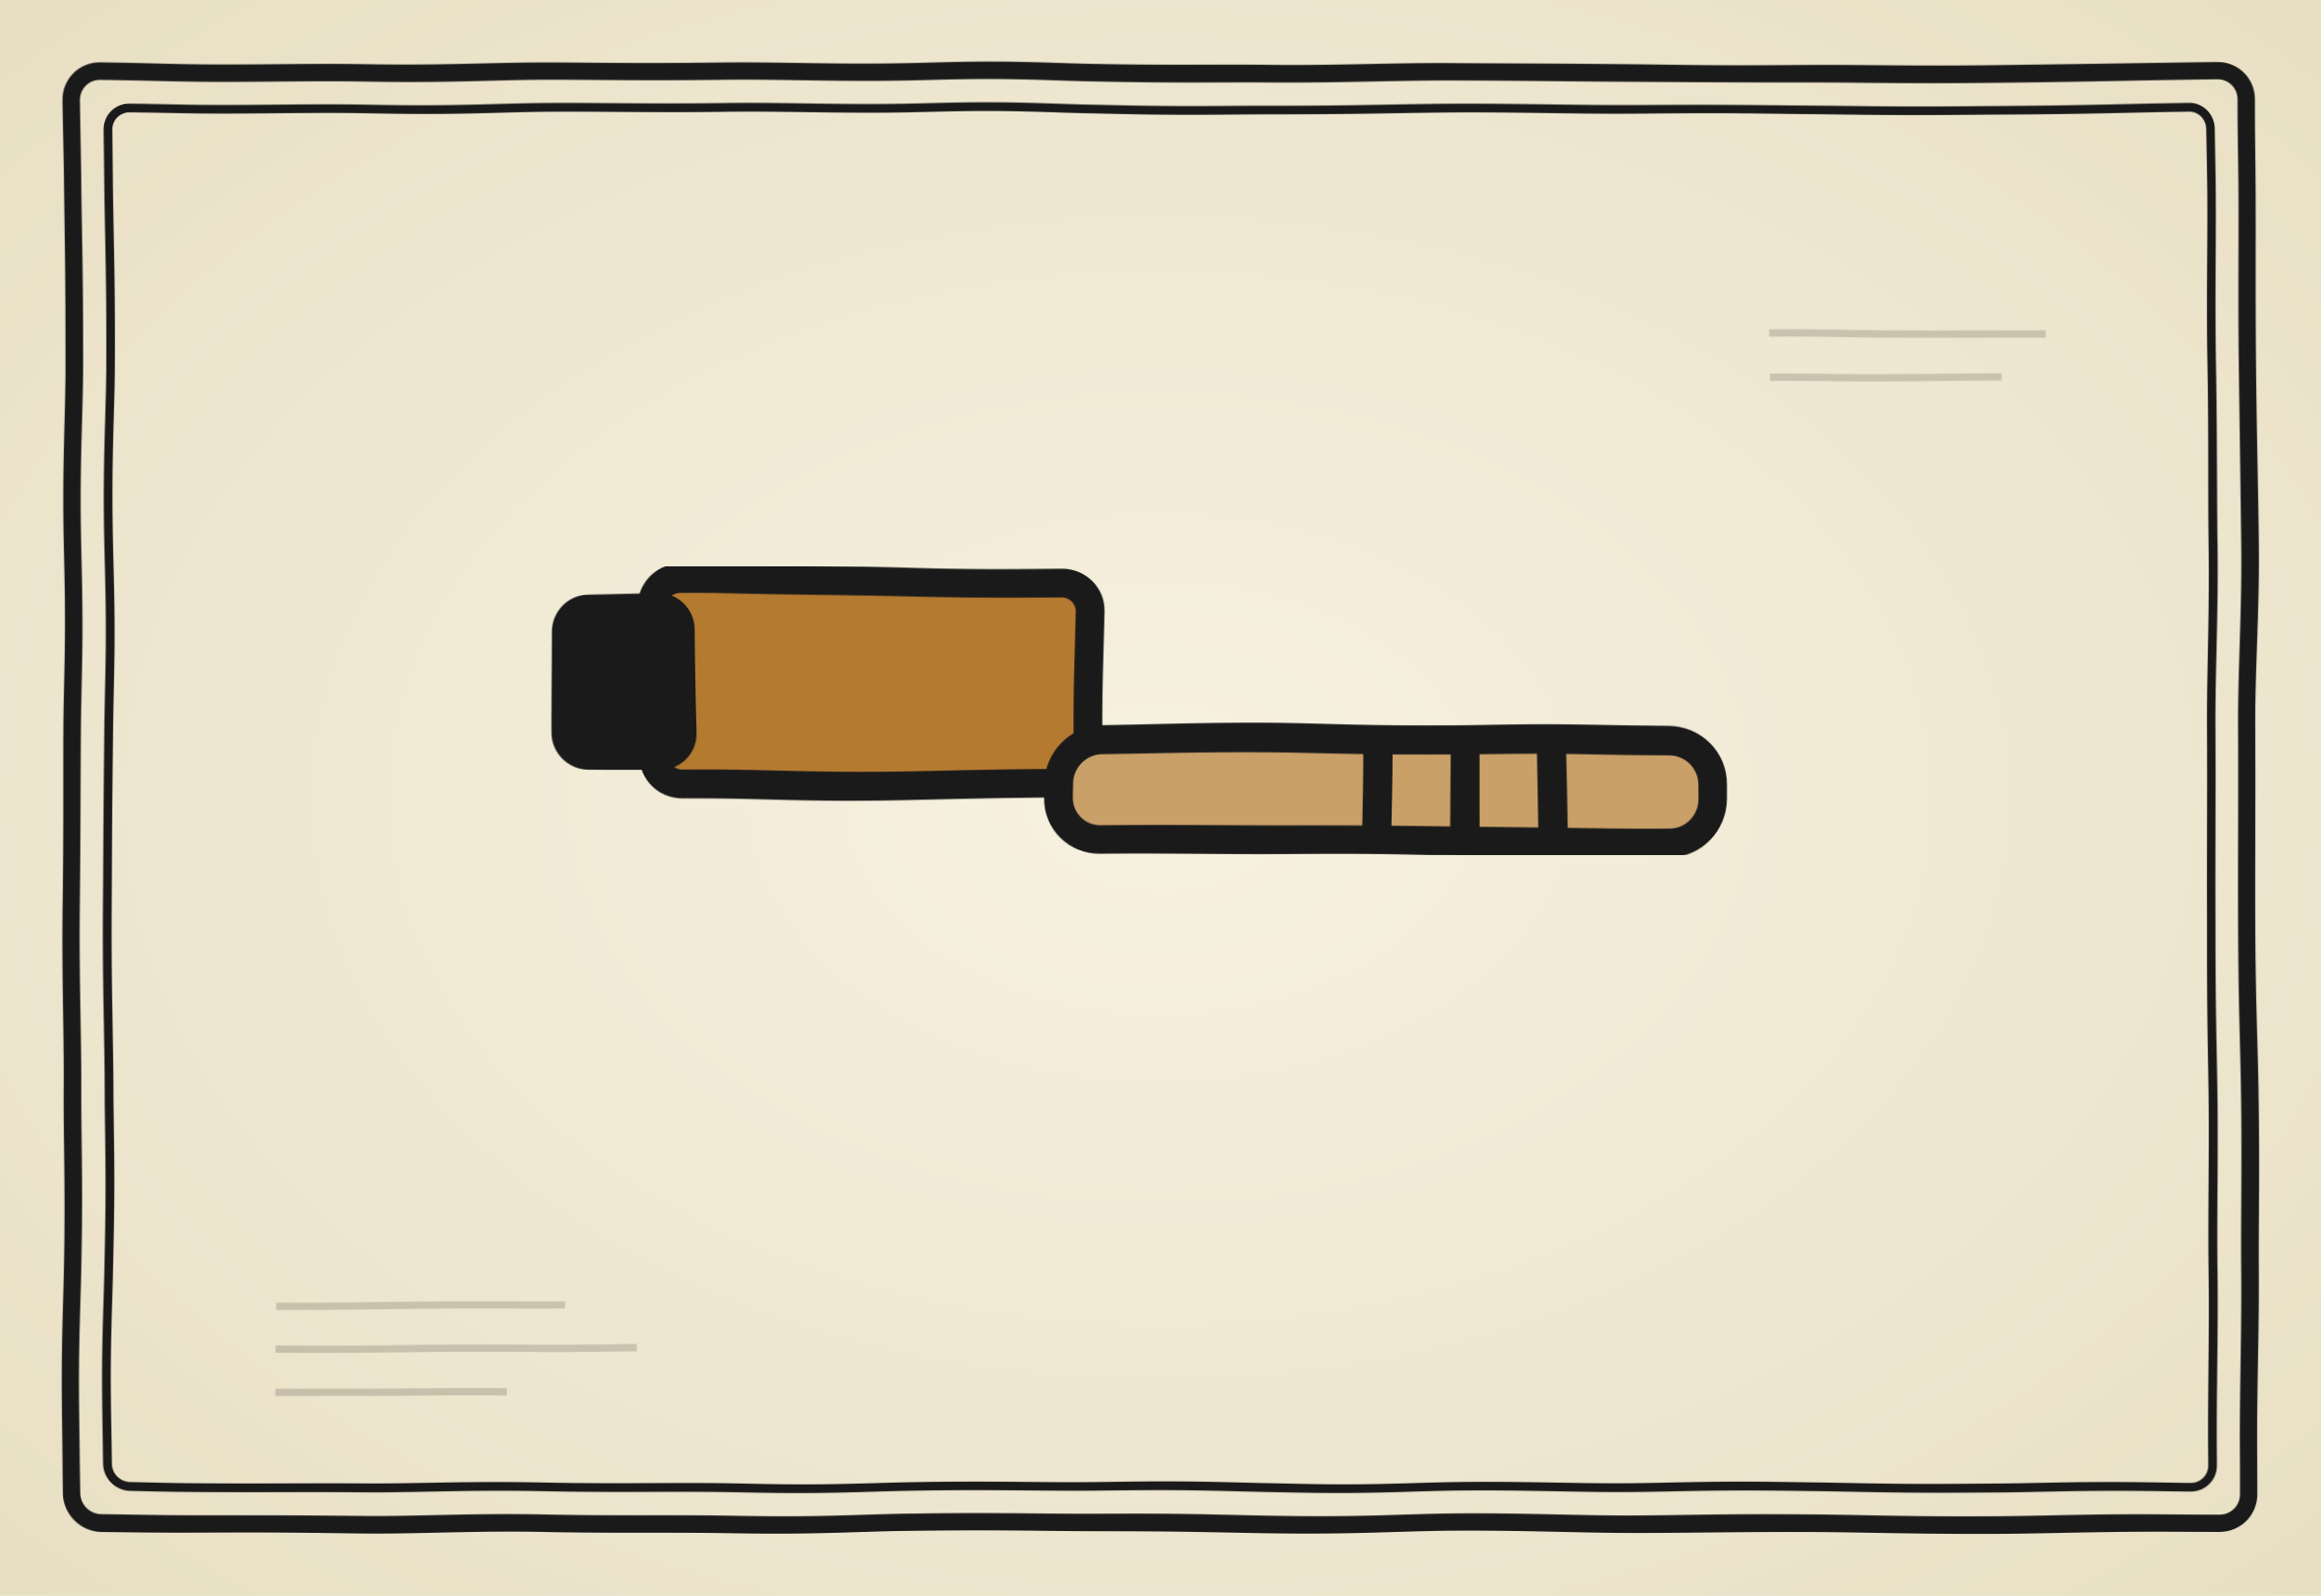
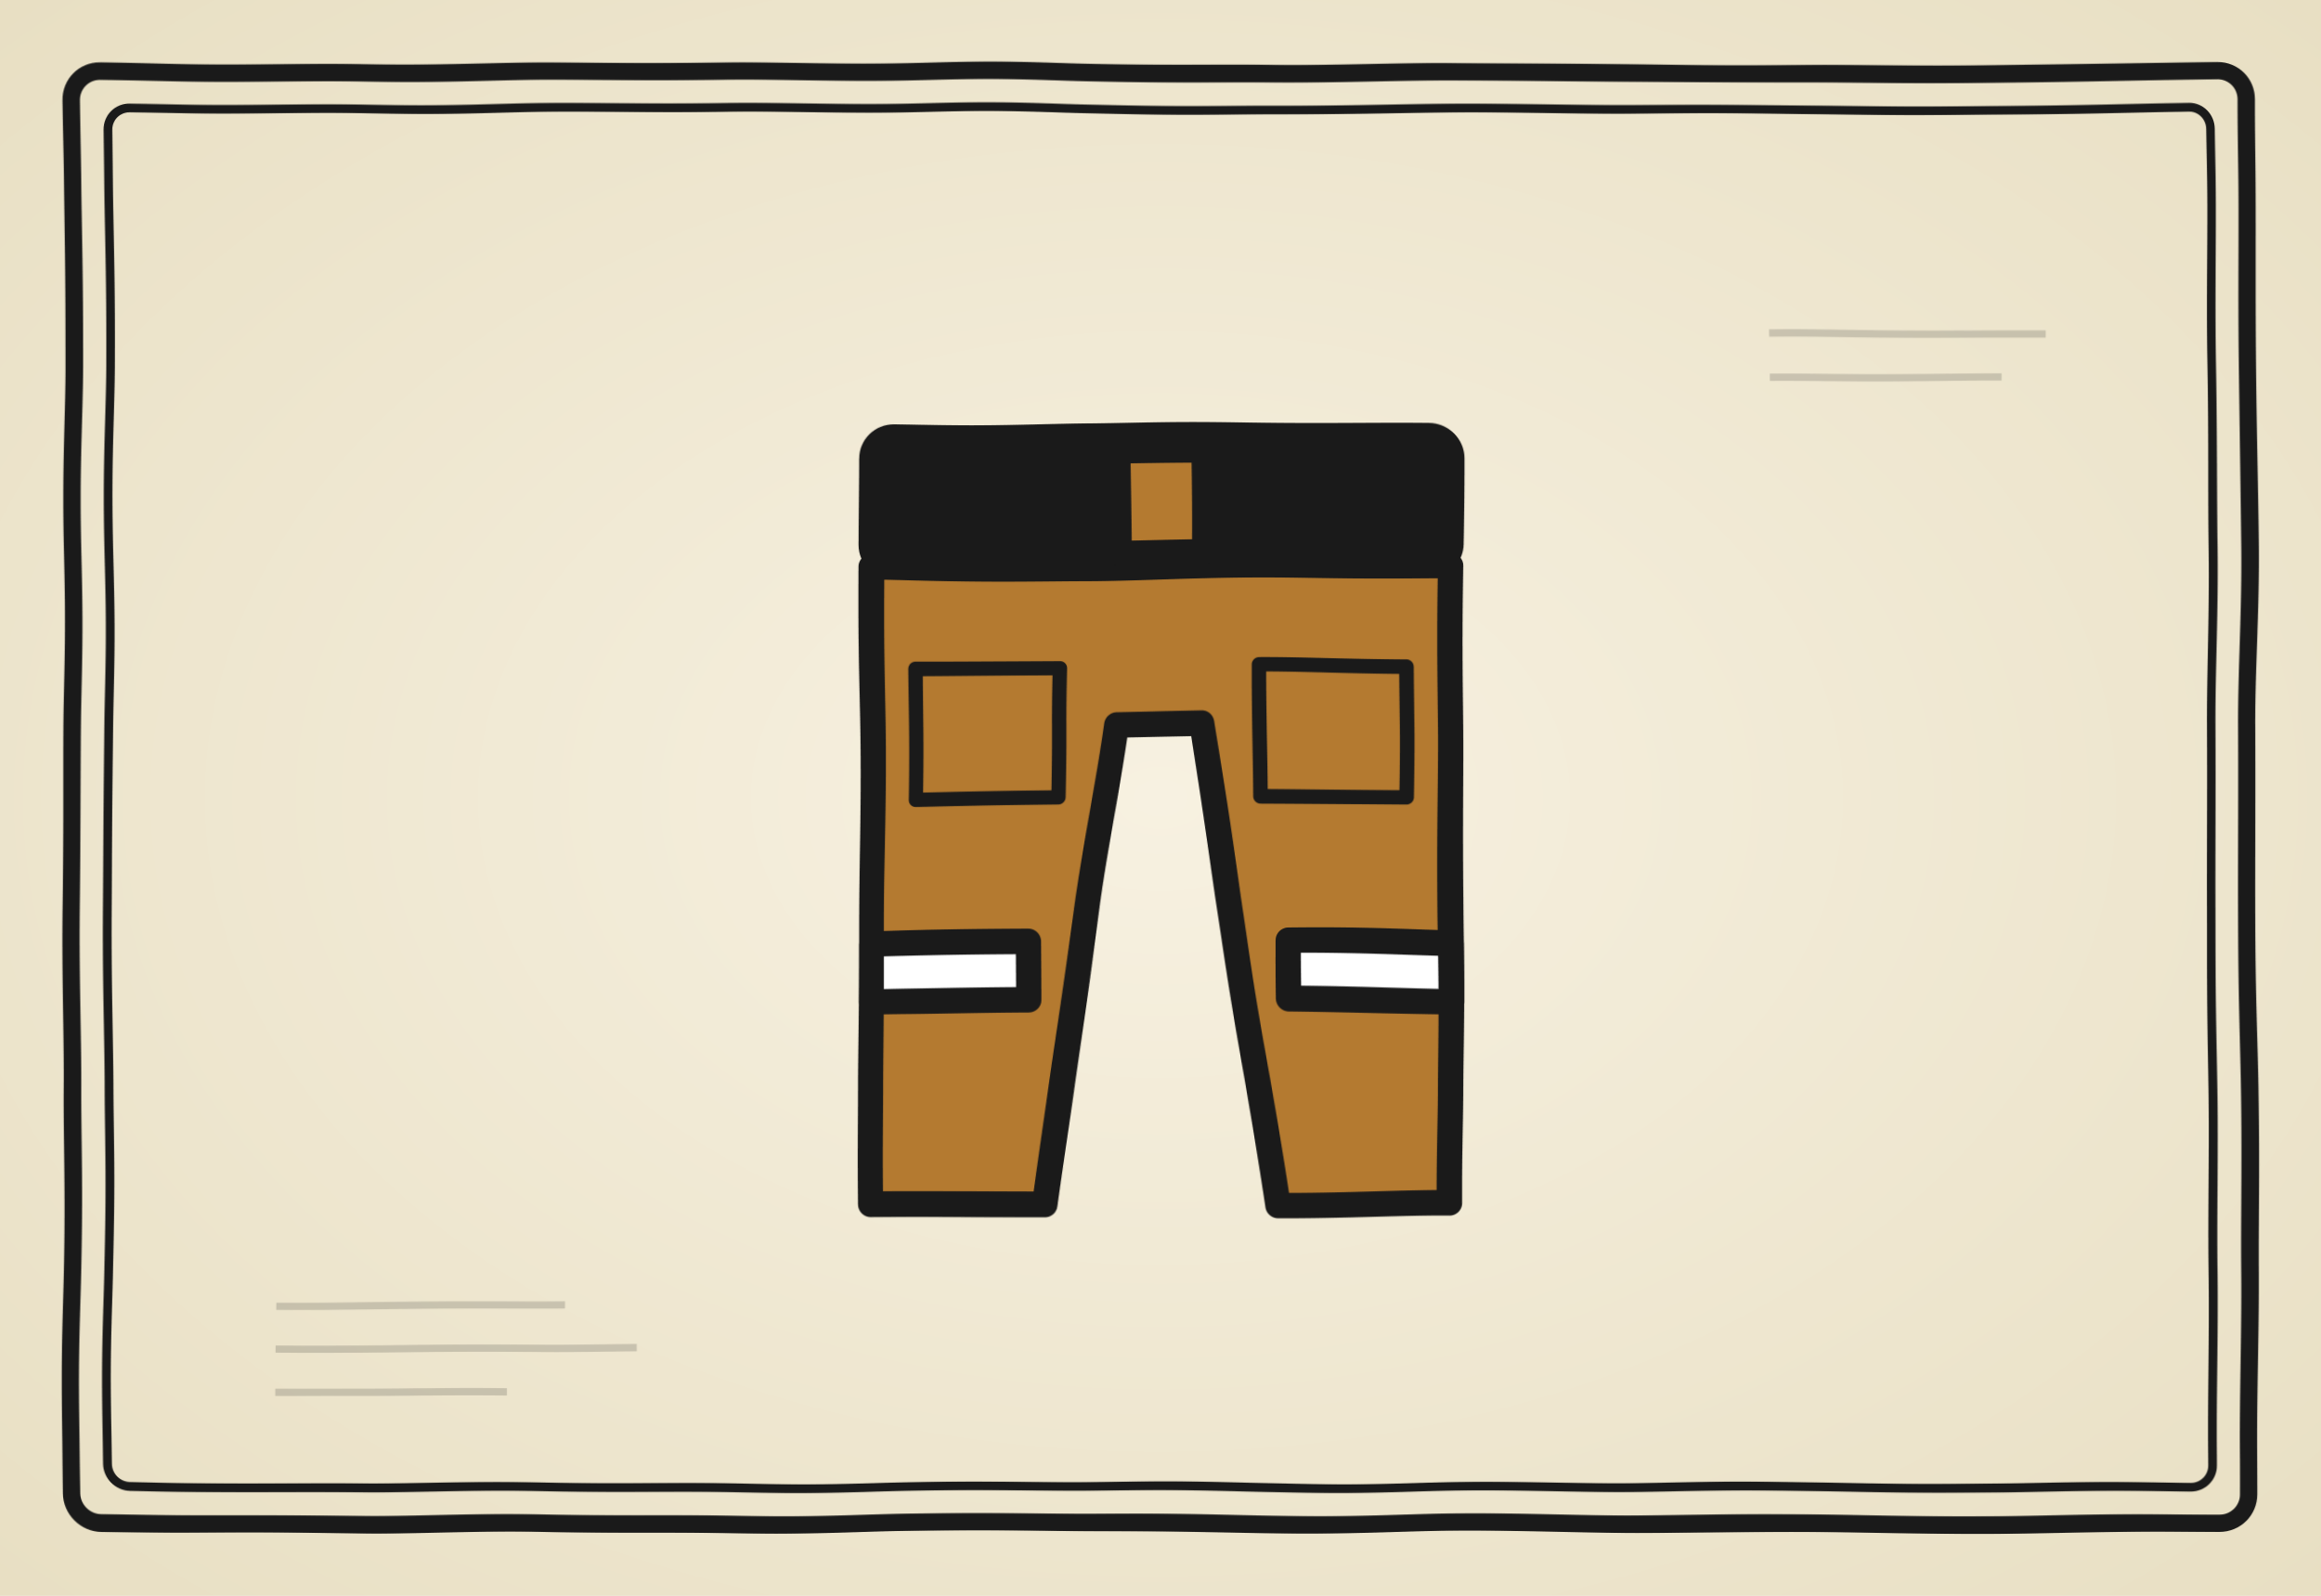
<svg xmlns="http://www.w3.org/2000/svg" viewBox="0 0 320 220" role="img" aria-label="die Schnittschutzausrüstung">
  <defs>
    <radialGradient id="paper" cx="50%" cy="50%" r="70%">
      <stop offset="0%" stop-color="#f7f1e1" />
      <stop offset="100%" stop-color="#e8dfc3" />
    </radialGradient>
    <filter id="sketch" x="-5%" y="-5%" width="110%" height="110%">
      <feTurbulence type="fractalNoise" baseFrequency="0.02" numOctaves="2" seed="290" />
      <feDisplacementMap in="SourceGraphic" scale="1.8" />
    </filter>
    <filter id="sketchLight" x="-5%" y="-5%" width="110%" height="110%">
      <feTurbulence type="fractalNoise" baseFrequency="0.04" numOctaves="1" seed="293" />
      <feDisplacementMap in="SourceGraphic" scale="1.1" />
    </filter>
  </defs>
  <rect width="320" height="220" fill="url(#paper)" />
  <g fill="none" stroke="#1a1a1a" stroke-linecap="round" stroke-linejoin="round" filter="url(#sketchLight)">
    <rect x="10" y="10" width="300" height="200" stroke-width="2.4" rx="4" />
    <rect x="15" y="15" width="290" height="190" stroke-width="1.2" rx="3" />
  </g>
  <g stroke="#1a1a1a" stroke-width="1" opacity="0.18" filter="url(#sketchLight)">
    <line x1="38" y1="180" x2="78" y2="180" />
    <line x1="38" y1="186" x2="88" y2="186" />
    <line x1="38" y1="192" x2="70" y2="192" />
    <line x1="244" y1="46" x2="282" y2="46" />
    <line x1="244" y1="52" x2="276" y2="52" />
  </g>
  <g filter="url(#sketch)">
-     <g stroke="#1a1a1a" stroke-width="4" stroke-linejoin="round" stroke-linecap="round" fill="#b47a30">
-       <rect x="90" y="80" width="60" height="28" rx="4" />
-       <rect x="78" y="84" width="16" height="20" rx="3" fill="#1a1a1a" />
-       <rect x="146" y="102" width="90" height="14" rx="6" fill="#c9a068" />
-       <line x1="190" y1="104" x2="190" y2="114" />
-       <line x1="202" y1="104" x2="202" y2="114" />
-       <line x1="214" y1="104" x2="214" y2="114" />
+     <g stroke="#1a1a1a" stroke-width="3.5" stroke-linejoin="round" stroke-linecap="round">
+       <rect x="120" y="60" width="80" height="18" rx="3" fill="#1a1a1a" />
+       <path d="M 120 78 L 200 78 L 200 166 L 176 166 L 166 100 L 154 100 L 144 166 L 120 166 Z" fill="#b47a30" />
+       <rect x="120" y="130" width="22" height="8" fill="#ffffff" />
+       <rect x="178" y="130" width="22" height="8" fill="#ffffff" />
+       <rect x="126" y="92" width="20" height="18" fill="none" stroke-width="2" />
+       <rect x="174" y="92" width="20" height="18" fill="none" stroke-width="2" />
+       <rect x="154" y="62" width="12" height="14" fill="#b47a30" />
    </g>
  </g>
</svg>
